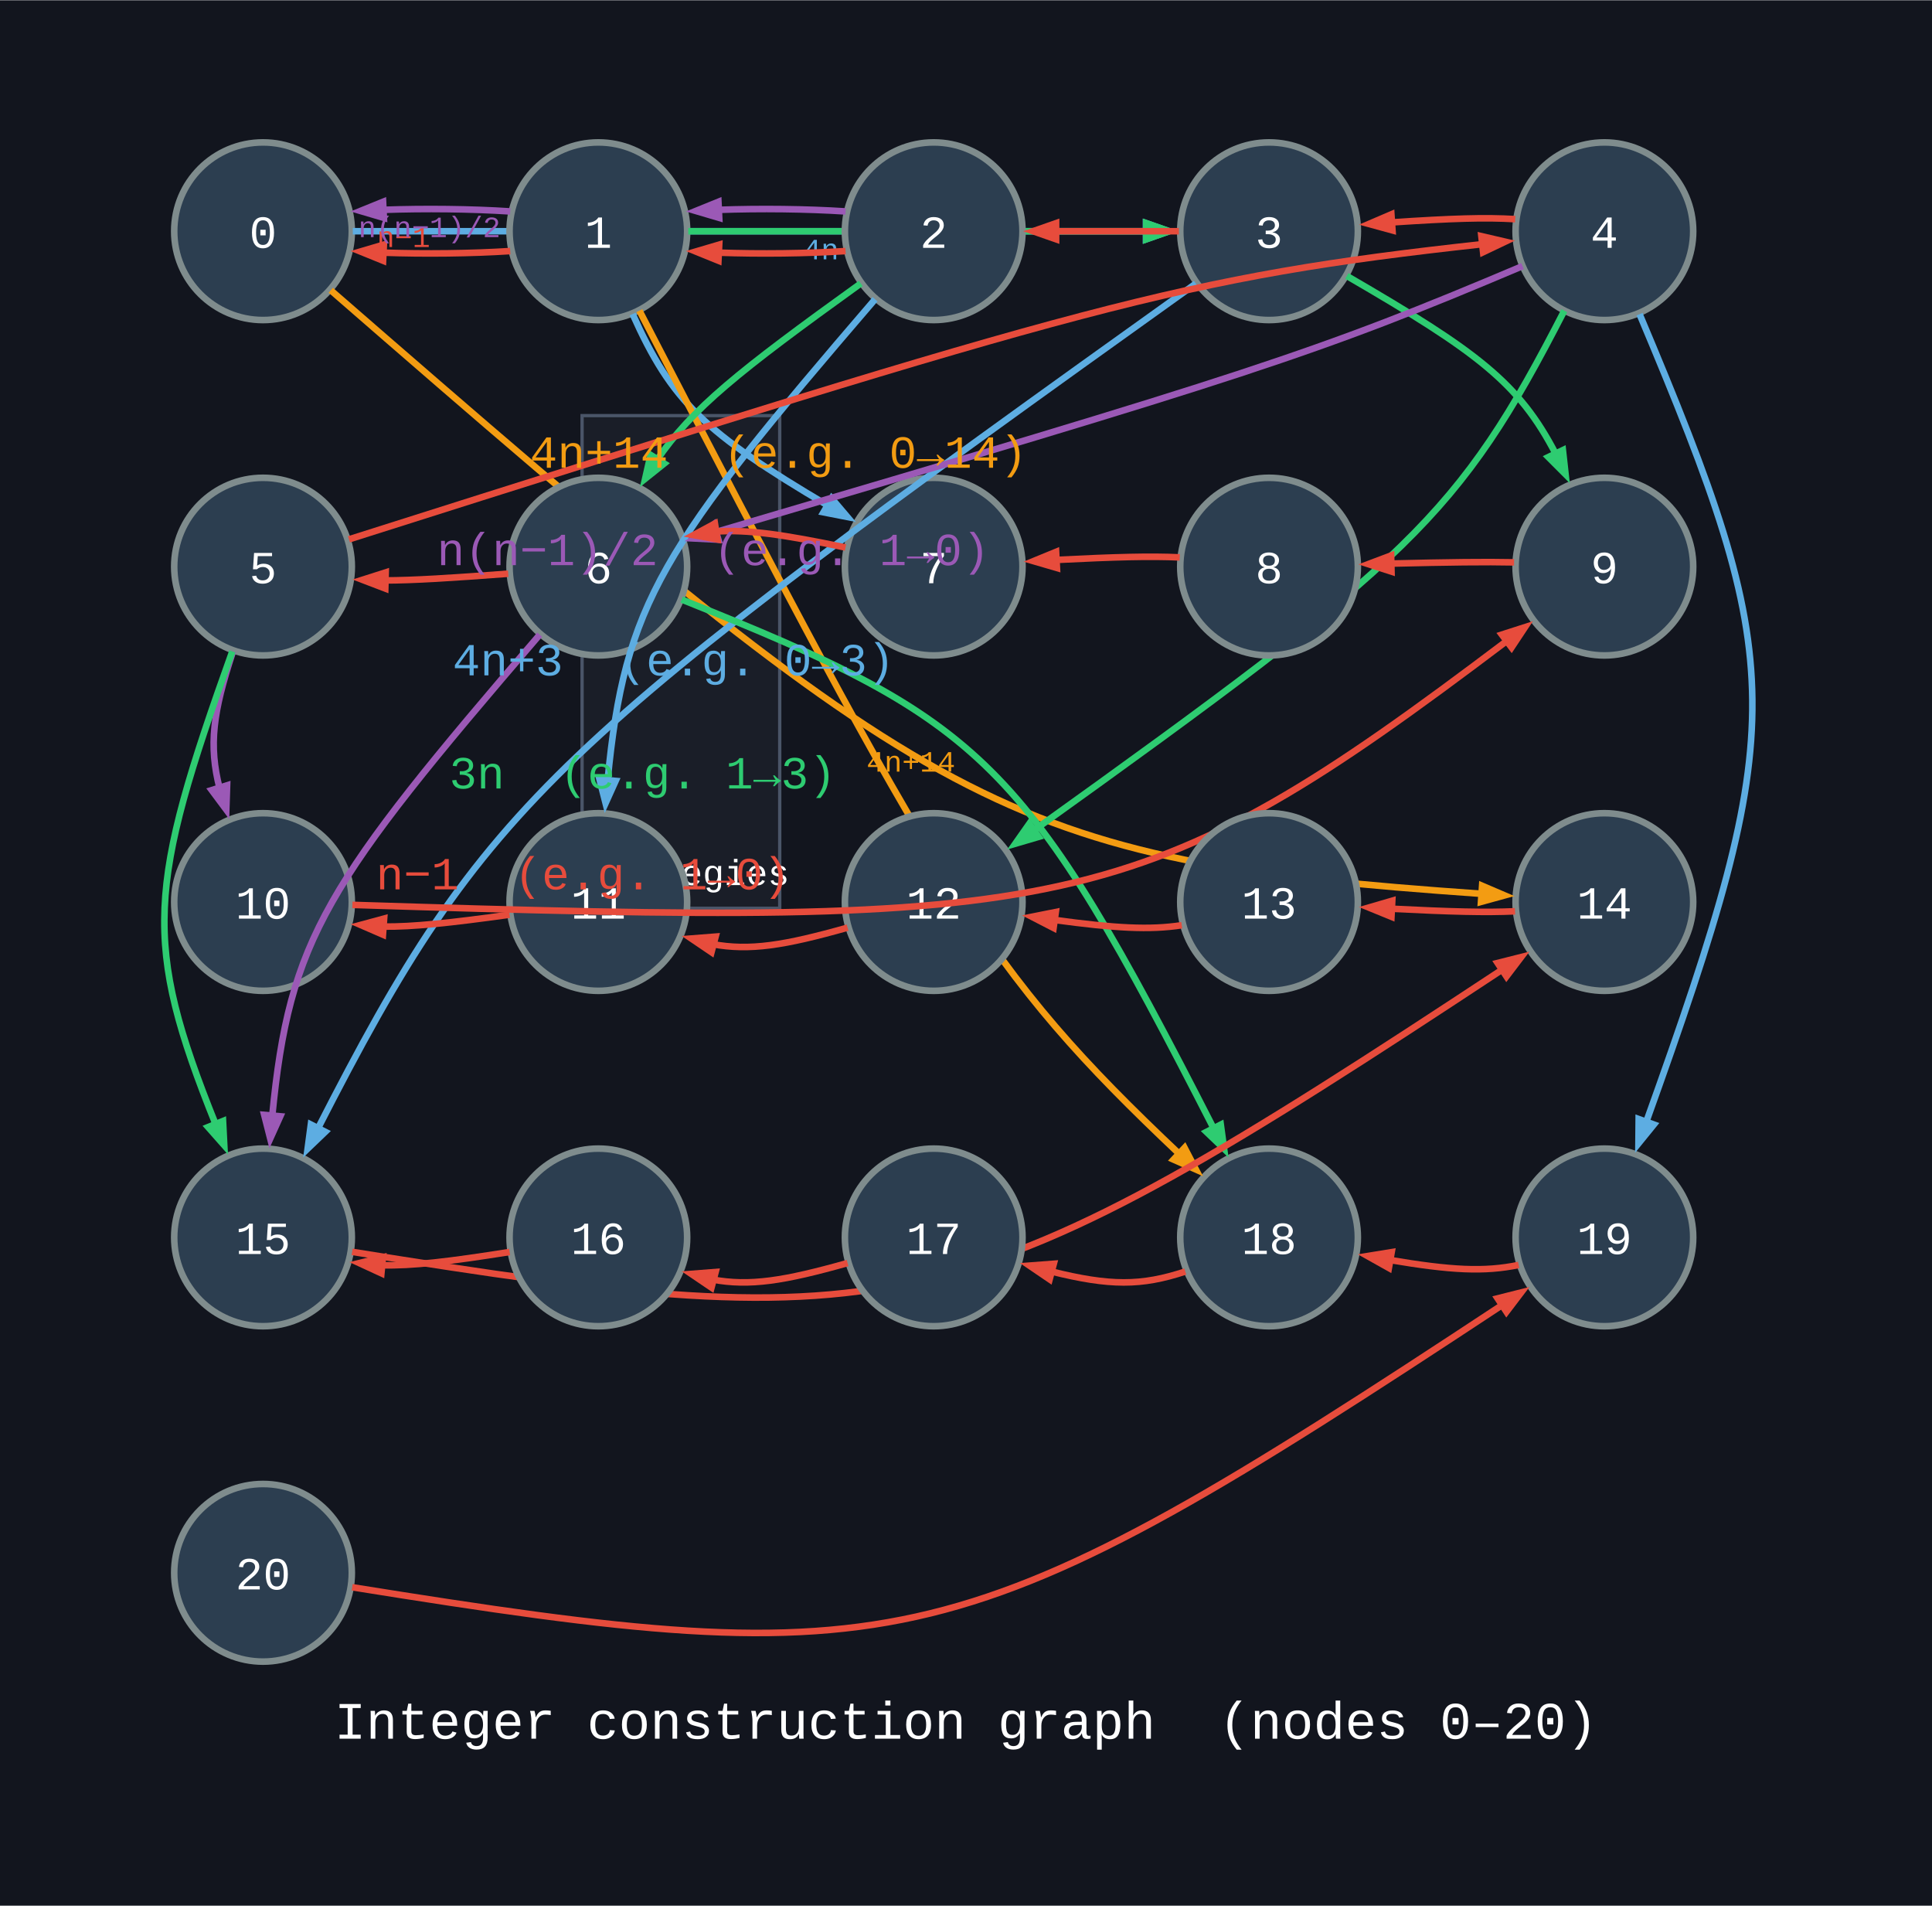
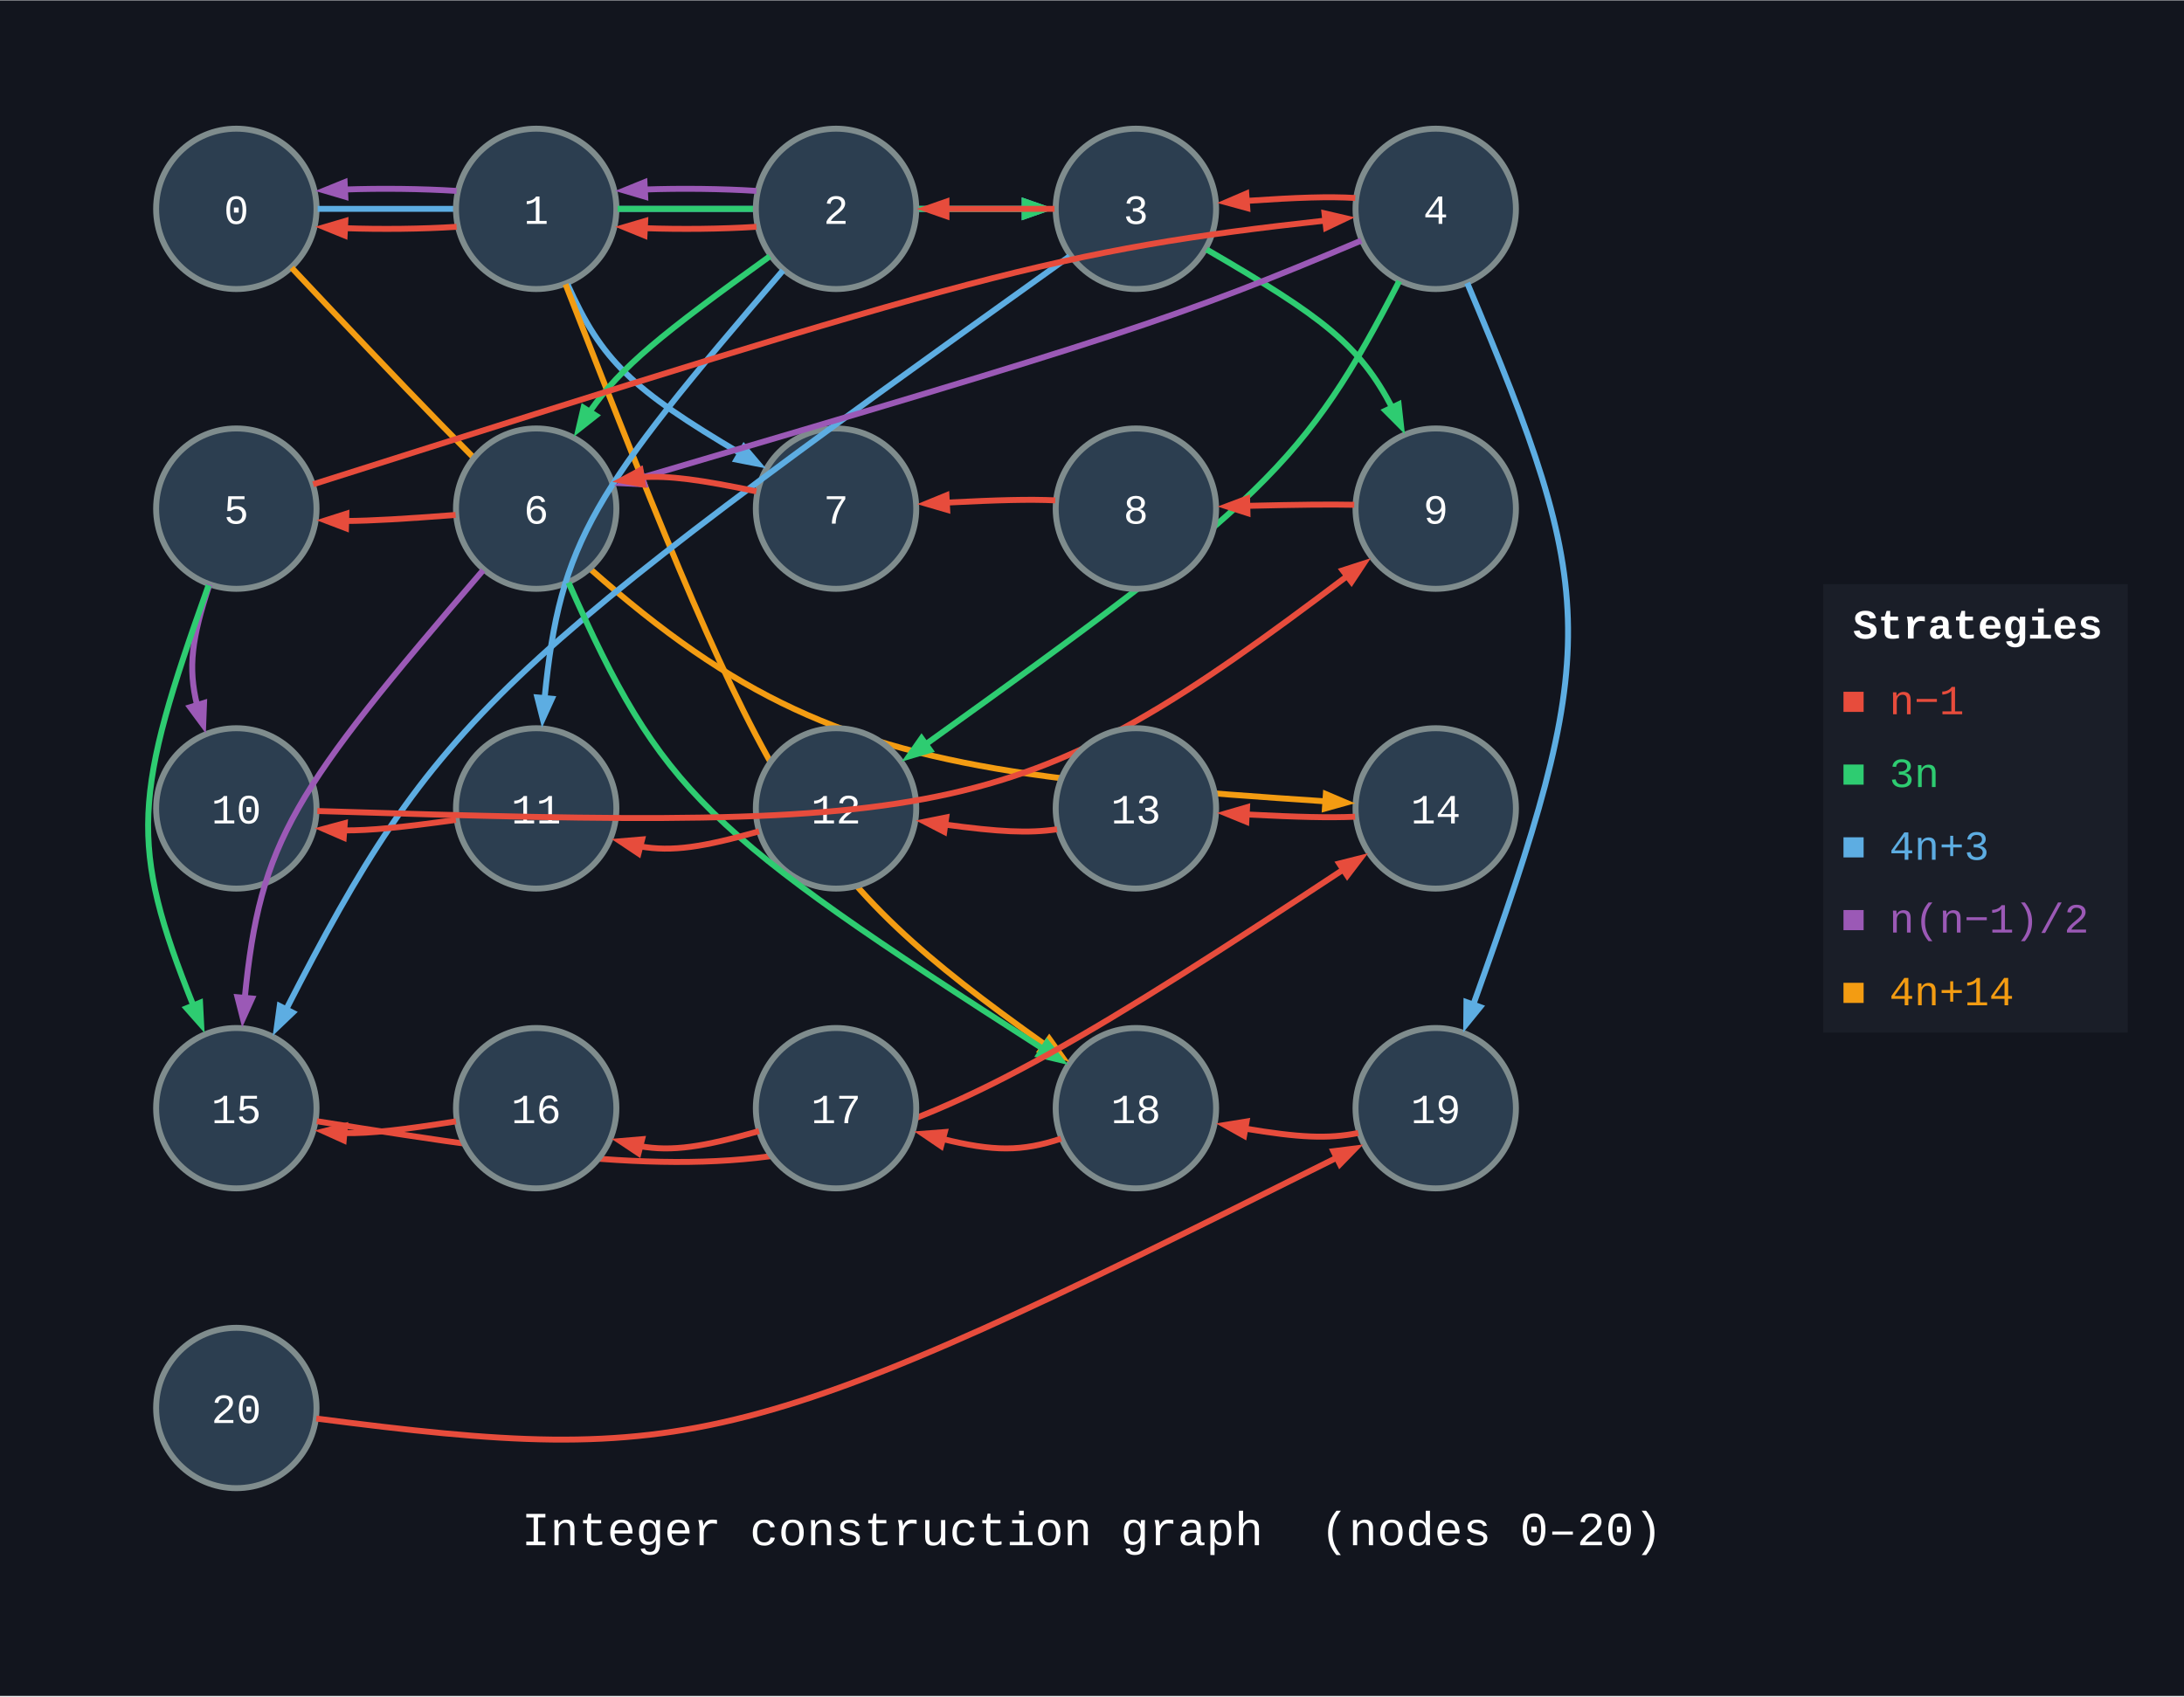
- <svg xmlns="http://www.w3.org/2000/svg" width="587pt" height="579pt" viewBox="0.00 0.00 587.36 579.18">
-   <g id="graph0" class="graph" transform="scale(1 1) rotate(0) translate(43.2 535.98)">
-     <polygon fill="#12151e" stroke="none" points="-43.2,43.2 -43.2,-535.98 544.16,-535.98 544.16,43.2 -43.2,43.2" />
-     <text text-anchor="middle" x="250.48" y="-7.55" font-family="Courier New" font-size="16.00" fill="white">Integer construction graph  (nodes 0–20)</text>
-     <g id="clust1" class="cluster">
-       <polygon fill="#1a1e28" stroke="#4a5568" points="133.76,-259.98 133.76,-409.73 193.85,-409.73 193.85,-259.98 133.76,-259.98" />
-       <text text-anchor="middle" x="163.8" y="-267.03" font-family="Courier New" font-size="11.00" fill="white">Strategies</text>
-     </g>
+ <svg xmlns="http://www.w3.org/2000/svg" width="735pt" height="571pt" viewBox="0.00 0.00 735.26 570.94">
+   <g id="graph0" class="graph" transform="scale(1 1) rotate(0) translate(43.2 527.74)">
+     <polygon fill="#12151e" stroke="none" points="-43.2,43.2 -43.2,-527.74 692.06,-527.74 692.06,43.2 -43.2,43.2" />
+     <text text-anchor="middle" x="324.43" y="-7.55" font-family="Courier New" font-size="16.00" fill="white">Integer construction graph  (nodes 0–20)</text>
    <g id="node1" class="node">
-       <ellipse fill="#2c3e50" stroke="#7f8c8d" stroke-width="2" cx="36.76" cy="-465.78" rx="27" ry="27" />
-       <text text-anchor="middle" x="36.76" y="-460.73" font-family="Courier New" font-size="14.00" fill="white">0</text>
+       <ellipse fill="#2c3e50" stroke="#7f8c8d" stroke-width="2" cx="36.36" cy="-457.54" rx="27" ry="27" />
+       <text text-anchor="middle" x="36.36" y="-452.49" font-family="Courier New" font-size="14.00" fill="white">0</text>
    </g>
    <g id="node4" class="node">
-       <ellipse fill="#2c3e50" stroke="#7f8c8d" stroke-width="2" cx="342.61" cy="-465.78" rx="27" ry="27" />
-       <text text-anchor="middle" x="342.61" y="-460.73" font-family="Courier New" font-size="14.00" fill="white">3</text>
+       <ellipse fill="#2c3e50" stroke="#7f8c8d" stroke-width="2" cx="339.21" cy="-457.54" rx="27" ry="27" />
+       <text text-anchor="middle" x="339.21" y="-452.49" font-family="Courier New" font-size="14.00" fill="white">3</text>
    </g>
    <g id="edge27" class="edge">
-       <path fill="none" stroke="#5dade2" stroke-width="2" d="M64.06,-465.78C220.76,-465.78 248.87,-465.78 305.48,-465.78" />
-       <polygon fill="#5dade2" stroke="#5dade2" stroke-width="2" points="305.2,-468.23 312.2,-465.78 305.2,-463.33 305.2,-468.23" />
-       <text text-anchor="middle" x="211.81" y="-457.23" font-family="Courier New" font-size="9.00" fill="#5dade2">4n+3</text>
+       <path fill="none" stroke="#5dade2" stroke-width="2" d="M63.75,-457.54C125.2,-457.54 147.65,-457.54 301.91,-457.54" />
+       <polygon fill="#5dade2" stroke="#5dade2" stroke-width="2" points="301.75,-459.99 308.75,-457.54 301.75,-455.09 301.75,-459.99" />
    </g>
    <g id="node15" class="node">
-       <ellipse fill="#2c3e50" stroke="#7f8c8d" stroke-width="2" cx="444.56" cy="-261.88" rx="27" ry="27" />
-       <text text-anchor="middle" x="444.56" y="-256.83" font-family="Courier New" font-size="14.00" fill="white">14</text>
+       <ellipse fill="#2c3e50" stroke="#7f8c8d" stroke-width="2" cx="440.15" cy="-255.65" rx="27" ry="27" />
+       <text text-anchor="middle" x="440.15" y="-250.6" font-family="Courier New" font-size="14.00" fill="white">14</text>
    </g>
    <g id="edge37" class="edge">
-       <path fill="none" stroke="#f39c12" stroke-width="2" d="M57.36,-447.83C242.42,-286.77 260.97,-274.67 407.39,-264.36" />
-       <polygon fill="#f39c12" stroke="#f39c12" stroke-width="2" points="407.39,-266.81 414.21,-263.89 407.05,-261.92 407.39,-266.81" />
-       <text text-anchor="middle" x="233.74" y="-301.51" font-family="Courier New" font-size="9.00" fill="#f39c12">4n+14</text>
+       <path fill="none" stroke="#f39c12" stroke-width="2" d="M55.01,-437.69C203.27,-280.03 219.18,-270.23 403.25,-258.02" />
+       <polygon fill="#f39c12" stroke="#f39c12" stroke-width="2" points="403.16,-260.48 409.98,-257.58 402.84,-255.59 403.16,-260.48" />
    </g>
    <g id="node2" class="node">
-       <ellipse fill="#2c3e50" stroke="#7f8c8d" stroke-width="2" cx="138.71" cy="-465.78" rx="27" ry="27" />
-       <text text-anchor="middle" x="138.71" y="-460.73" font-family="Courier New" font-size="14.00" fill="white">1</text>
+       <ellipse fill="#2c3e50" stroke="#7f8c8d" stroke-width="2" cx="137.31" cy="-457.54" rx="27" ry="27" />
+       <text text-anchor="middle" x="137.31" y="-452.49" font-family="Courier New" font-size="14.00" fill="white">1</text>
    </g>
    <g id="edge1" class="edge">
-       <path fill="none" stroke="#e74c3c" stroke-width="2" d="M111.92,-459.75C100.1,-458.99 86.01,-458.83 73.25,-459.27" />
-       <polygon fill="#e74c3c" stroke="#e74c3c" stroke-width="2" points="73.26,-456.82 66.39,-459.61 73.5,-461.71 73.26,-456.82" />
-       <text text-anchor="middle" x="79.48" y="-460.98" font-family="Courier New" font-size="9.00" fill="#e74c3c">n−1</text>
+       <path fill="none" stroke="#e74c3c" stroke-width="2" d="M110.52,-451.5C98.91,-450.75 85.13,-450.6 72.62,-451.04" />
+       <polygon fill="#e74c3c" stroke="#e74c3c" stroke-width="2" points="72.82,-448.57 65.95,-451.37 73.06,-453.47 72.82,-448.57" />
    </g>
    <g id="edge32" class="edge">
-       <path fill="none" stroke="#9b59b6" stroke-width="2" d="M111.92,-471.8C100.1,-472.57 86.01,-472.73 73.25,-472.28" />
-       <polygon fill="#9b59b6" stroke="#9b59b6" stroke-width="2" points="73.5,-469.84 66.39,-471.94 73.26,-474.73 73.5,-469.84" />
-       <text text-anchor="middle" x="87.36" y="-463.98" font-family="Courier New" font-size="9.00" fill="#9b59b6">n(n−1)/2</text>
+       <path fill="none" stroke="#9b59b6" stroke-width="2" d="M110.52,-463.58C98.91,-464.33 85.13,-464.49 72.62,-464.05" />
+       <polygon fill="#9b59b6" stroke="#9b59b6" stroke-width="2" points="73.06,-461.62 65.95,-463.72 72.82,-466.51 73.06,-461.62" />
    </g>
    <g id="edge21" class="edge">
-       <path fill="none" stroke="#2ecc71" stroke-width="2" d="M166.04,-465.78C251.06,-465.78 275.7,-465.78 305.41,-465.78" />
-       <polygon fill="#2ecc71" stroke="#2ecc71" stroke-width="2" points="305.29,-468.23 312.29,-465.78 305.29,-463.33 305.29,-468.23" />
-       <text text-anchor="middle" x="251.23" y="-457.23" font-family="Courier New" font-size="9.00" fill="#2ecc71">3n</text>
+       <path fill="none" stroke="#2ecc71" stroke-width="2" d="M164.73,-457.54C197.82,-457.54 217.65,-457.54 301.8,-457.54" />
+       <polygon fill="#2ecc71" stroke="#2ecc71" stroke-width="2" points="301.8,-459.99 308.8,-457.54 301.8,-455.09 301.8,-459.99" />
    </g>
    <g id="node8" class="node">
-       <ellipse fill="#2c3e50" stroke="#7f8c8d" stroke-width="2" cx="240.66" cy="-363.83" rx="27" ry="27" />
-       <text text-anchor="middle" x="240.66" y="-358.78" font-family="Courier New" font-size="14.00" fill="white">7</text>
+       <ellipse fill="#2c3e50" stroke="#7f8c8d" stroke-width="2" cx="238.26" cy="-356.59" rx="27" ry="27" />
+       <text text-anchor="middle" x="238.26" y="-351.54" font-family="Courier New" font-size="14.00" fill="white">7</text>
    </g>
    <g id="edge28" class="edge">
-       <path fill="none" stroke="#5dade2" stroke-width="2" d="M149.13,-440.61C161.03,-414.06 170.8,-404.68 208.55,-382.36" />
-       <polygon fill="#5dade2" stroke="#5dade2" stroke-width="2" points="209.63,-384.57 214.43,-378.92 207.15,-380.34 209.63,-384.57" />
+       <path fill="none" stroke="#5dade2" stroke-width="2" d="M147.84,-432.16C159.51,-406.26 169.29,-396.93 206.34,-375.02" />
+       <polygon fill="#5dade2" stroke="#5dade2" stroke-width="2" points="207.26,-377.32 212.06,-371.67 204.78,-373.09 207.26,-377.32" />
    </g>
    <g id="node19" class="node">
-       <ellipse fill="#2c3e50" stroke="#7f8c8d" stroke-width="2" cx="342.61" cy="-159.93" rx="27" ry="27" />
-       <text text-anchor="middle" x="342.61" y="-154.88" font-family="Courier New" font-size="14.00" fill="white">18</text>
+       <ellipse fill="#2c3e50" stroke="#7f8c8d" stroke-width="2" cx="339.21" cy="-154.7" rx="27" ry="27" />
+       <text text-anchor="middle" x="339.21" y="-149.65" font-family="Courier New" font-size="14.00" fill="white">18</text>
    </g>
    <g id="edge38" class="edge">
-       <path fill="none" stroke="#f39c12" stroke-width="2" d="M151.19,-441.64C242.73,-264.74 256.13,-241.3 315.49,-185.15" />
-       <polygon fill="#f39c12" stroke="#f39c12" stroke-width="2" points="316.93,-187.16 320.36,-180.58 313.58,-183.59 316.93,-187.16" />
+       <path fill="none" stroke="#f39c12" stroke-width="2" d="M147.2,-432.13C216.37,-254.61 226.91,-234.18 308.67,-176.06" />
+       <polygon fill="#f39c12" stroke="#f39c12" stroke-width="2" points="310.04,-178.09 314.34,-172.06 307.21,-174.09 310.04,-178.09" />
    </g>
    <g id="node3" class="node">
-       <ellipse fill="#2c3e50" stroke="#7f8c8d" stroke-width="2" cx="240.66" cy="-465.78" rx="27" ry="27" />
-       <text text-anchor="middle" x="240.66" y="-460.73" font-family="Courier New" font-size="14.00" fill="white">2</text>
+       <ellipse fill="#2c3e50" stroke="#7f8c8d" stroke-width="2" cx="238.26" cy="-457.54" rx="27" ry="27" />
+       <text text-anchor="middle" x="238.26" y="-452.49" font-family="Courier New" font-size="14.00" fill="white">2</text>
    </g>
    <g id="edge2" class="edge">
-       <path fill="none" stroke="#e74c3c" stroke-width="2" d="M213.87,-459.75C202.05,-458.99 187.96,-458.83 175.2,-459.27" />
-       <polygon fill="#e74c3c" stroke="#e74c3c" stroke-width="2" points="175.21,-456.82 168.34,-459.61 175.45,-461.71 175.21,-456.82" />
+       <path fill="none" stroke="#e74c3c" stroke-width="2" d="M211.47,-451.5C199.86,-450.75 186.08,-450.6 173.57,-451.04" />
+       <polygon fill="#e74c3c" stroke="#e74c3c" stroke-width="2" points="173.77,-448.57 166.9,-451.37 174.01,-453.47 173.77,-448.57" />
    </g>
    <g id="edge33" class="edge">
-       <path fill="none" stroke="#9b59b6" stroke-width="2" d="M213.87,-471.8C202.05,-472.57 187.96,-472.73 175.2,-472.28" />
-       <polygon fill="#9b59b6" stroke="#9b59b6" stroke-width="2" points="175.45,-469.84 168.34,-471.94 175.21,-474.73 175.45,-469.84" />
+       <path fill="none" stroke="#9b59b6" stroke-width="2" d="M211.47,-463.58C199.86,-464.33 186.08,-464.49 173.57,-464.05" />
+       <polygon fill="#9b59b6" stroke="#9b59b6" stroke-width="2" points="174.01,-461.62 166.9,-463.72 173.77,-466.51 174.01,-461.62" />
    </g>
    <g id="node7" class="node">
-       <ellipse fill="#2c3e50" stroke="#7f8c8d" stroke-width="2" cx="138.71" cy="-363.83" rx="27" ry="27" />
-       <text text-anchor="middle" x="138.71" y="-358.78" font-family="Courier New" font-size="14.00" fill="white">6</text>
+       <ellipse fill="#2c3e50" stroke="#7f8c8d" stroke-width="2" cx="137.31" cy="-356.59" rx="27" ry="27" />
+       <text text-anchor="middle" x="137.31" y="-351.54" font-family="Courier New" font-size="14.00" fill="white">6</text>
    </g>
    <g id="edge22" class="edge">
-       <path fill="none" stroke="#2ecc71" stroke-width="2" d="M218.48,-449.9C181.15,-423.04 167.24,-411.89 156.46,-396.16" />
-       <polygon fill="#2ecc71" stroke="#2ecc71" stroke-width="2" points="158.73,-395.17 152.94,-390.54 154.58,-397.78 158.73,-395.17" />
+       <path fill="none" stroke="#2ecc71" stroke-width="2" d="M215.93,-441.55C179.73,-415.5 165.89,-404.43 155.3,-389.21" />
+       <polygon fill="#2ecc71" stroke="#2ecc71" stroke-width="2" points="157.4,-387.94 151.58,-383.34 153.26,-390.56 157.4,-387.94" />
    </g>
    <g id="node12" class="node">
-       <ellipse fill="#2c3e50" stroke="#7f8c8d" stroke-width="2" cx="138.71" cy="-261.88" rx="27" ry="27" />
-       <text text-anchor="middle" x="138.71" y="-256.83" font-family="Courier New" font-size="14.00" fill="white">11</text>
+       <ellipse fill="#2c3e50" stroke="#7f8c8d" stroke-width="2" cx="137.31" cy="-255.65" rx="27" ry="27" />
+       <text text-anchor="middle" x="137.31" y="-250.6" font-family="Courier New" font-size="14.00" fill="white">11</text>
    </g>
    <g id="edge29" class="edge">
-       <path fill="none" stroke="#5dade2" stroke-width="2" d="M222.83,-445.09C157.69,-369.3 146.76,-352.87 141.51,-298.71" />
-       <polygon fill="#5dade2" stroke="#5dade2" stroke-width="2" points="143.96,-298.69 140.91,-291.93 139.08,-299.12 143.96,-298.69" />
+       <path fill="none" stroke="#5dade2" stroke-width="2" d="M220.37,-436.78C156.34,-362.28 145.37,-345.81 140.14,-292.77" />
+       <polygon fill="#5dade2" stroke="#5dade2" stroke-width="2" points="142.59,-292.57 139.52,-285.82 137.71,-293.01 142.59,-292.57" />
    </g>
    <g id="edge3" class="edge">
-       <path fill="none" stroke="#e74c3c" stroke-width="2" d="M315.21,-465.78C306.32,-465.78 296.06,-465.78 277.81,-465.78" />
-       <polygon fill="#e74c3c" stroke="#e74c3c" stroke-width="2" points="277.87,-463.33 270.87,-465.78 277.87,-468.23 277.87,-463.33" />
+       <path fill="none" stroke="#e74c3c" stroke-width="2" d="M311.82,-457.54C303.13,-457.54 293.07,-457.54 275.38,-457.54" />
+       <polygon fill="#e74c3c" stroke="#e74c3c" stroke-width="2" points="275.43,-455.09 268.43,-457.54 275.43,-459.99 275.43,-455.09" />
    </g>
    <g id="node10" class="node">
-       <ellipse fill="#2c3e50" stroke="#7f8c8d" stroke-width="2" cx="444.56" cy="-363.83" rx="27" ry="27" />
-       <text text-anchor="middle" x="444.56" y="-358.78" font-family="Courier New" font-size="14.00" fill="white">9</text>
+       <ellipse fill="#2c3e50" stroke="#7f8c8d" stroke-width="2" cx="440.15" cy="-356.59" rx="27" ry="27" />
+       <text text-anchor="middle" x="440.15" y="-351.54" font-family="Courier New" font-size="14.00" fill="white">9</text>
    </g>
    <g id="edge23" class="edge">
-       <path fill="none" stroke="#2ecc71" stroke-width="2" d="M366.27,-452.18C405.94,-429.16 418.58,-419.66 429.79,-398.06" />
-       <polygon fill="#2ecc71" stroke="#2ecc71" stroke-width="2" points="431.94,-399.24 432.76,-391.87 427.52,-397.12 431.94,-399.24" />
+       <path fill="none" stroke="#2ecc71" stroke-width="2" d="M363,-443.87C402.03,-421.2 414.48,-411.79 425.56,-390.44" />
+       <polygon fill="#2ecc71" stroke="#2ecc71" stroke-width="2" points="427.66,-391.72 428.48,-384.35 423.25,-389.6 427.66,-391.72" />
    </g>
    <g id="node16" class="node">
-       <ellipse fill="#2c3e50" stroke="#7f8c8d" stroke-width="2" cx="36.76" cy="-159.93" rx="27" ry="27" />
-       <text text-anchor="middle" x="36.76" y="-154.88" font-family="Courier New" font-size="14.00" fill="white">15</text>
+       <ellipse fill="#2c3e50" stroke="#7f8c8d" stroke-width="2" cx="36.36" cy="-154.7" rx="27" ry="27" />
+       <text text-anchor="middle" x="36.36" y="-149.65" font-family="Courier New" font-size="14.00" fill="white">15</text>
    </g>
    <g id="edge30" class="edge">
-       <path fill="none" stroke="#5dade2" stroke-width="2" d="M320.35,-449.87C124.4,-309.77 104.82,-293.52 53.37,-192.89" />
-       <polygon fill="#5dade2" stroke="#5dade2" stroke-width="2" points="55.68,-192.02 50.33,-186.89 51.31,-194.24 55.68,-192.02" />
+       <path fill="none" stroke="#5dade2" stroke-width="2" d="M316.85,-441.56C123.51,-303.32 103.8,-286.98 53.12,-187.93" />
+       <polygon fill="#5dade2" stroke="#5dade2" stroke-width="2" points="55.33,-186.88 49.97,-181.75 50.97,-189.1 55.33,-186.88" />
    </g>
    <g id="node5" class="node">
-       <ellipse fill="#2c3e50" stroke="#7f8c8d" stroke-width="2" cx="444.56" cy="-465.78" rx="27" ry="27" />
-       <text text-anchor="middle" x="444.56" y="-460.73" font-family="Courier New" font-size="14.00" fill="white">4</text>
+       <ellipse fill="#2c3e50" stroke="#7f8c8d" stroke-width="2" cx="440.15" cy="-457.54" rx="27" ry="27" />
+       <text text-anchor="middle" x="440.15" y="-452.49" font-family="Courier New" font-size="14.00" fill="white">4</text>
    </g>
    <g id="edge4" class="edge">
-       <path fill="none" stroke="#e74c3c" stroke-width="2" d="M417.45,-469.45C408.39,-470.01 398.24,-469.68 379.96,-468.47" />
-       <polygon fill="#e74c3c" stroke="#e74c3c" stroke-width="2" points="380.14,-466.03 372.98,-467.99 379.8,-470.92 380.14,-466.03" />
+       <path fill="none" stroke="#e74c3c" stroke-width="2" d="M413.06,-461.2C404.13,-461.73 394.06,-461.4 376.04,-460.2" />
+       <polygon fill="#e74c3c" stroke="#e74c3c" stroke-width="2" points="376.7,-457.79 369.55,-459.75 376.36,-462.68 376.7,-457.79" />
    </g>
    <g id="edge34" class="edge">
-       <path fill="none" stroke="#9b59b6" stroke-width="2" d="M419.68,-455.18C356.96,-428.62 335.65,-421.83 174.2,-374.27" />
-       <polygon fill="#9b59b6" stroke="#9b59b6" stroke-width="2" points="175.2,-372.02 167.79,-372.39 173.82,-376.72 175.2,-372.02" />
+       <path fill="none" stroke="#9b59b6" stroke-width="2" d="M415.09,-446.86C353.34,-420.73 331.96,-413.92 172.63,-366.99" />
+       <polygon fill="#9b59b6" stroke="#9b59b6" stroke-width="2" points="173.75,-364.77 166.34,-365.14 172.37,-369.47 173.75,-364.77" />
    </g>
    <g id="node13" class="node">
-       <ellipse fill="#2c3e50" stroke="#7f8c8d" stroke-width="2" cx="240.66" cy="-261.88" rx="27" ry="27" />
-       <text text-anchor="middle" x="240.66" y="-256.83" font-family="Courier New" font-size="14.00" fill="white">12</text>
+       <ellipse fill="#2c3e50" stroke="#7f8c8d" stroke-width="2" cx="238.26" cy="-255.65" rx="27" ry="27" />
+       <text text-anchor="middle" x="238.26" y="-250.6" font-family="Courier New" font-size="14.00" fill="white">12</text>
    </g>
    <g id="edge24" class="edge">
-       <path fill="none" stroke="#2ecc71" stroke-width="2" d="M432.37,-441.62C400.28,-379.19 385.92,-365.92 271.07,-283.62" />
-       <polygon fill="#2ecc71" stroke="#2ecc71" stroke-width="2" points="272.57,-281.69 265.45,-279.6 269.72,-285.67 272.57,-281.69" />
+       <path fill="none" stroke="#2ecc71" stroke-width="2" d="M427.86,-433.19C396.24,-371.73 381.82,-358.47 268.31,-277.14" />
+       <polygon fill="#2ecc71" stroke="#2ecc71" stroke-width="2" points="269.9,-275.27 262.79,-273.18 267.05,-279.25 269.9,-275.27" />
    </g>
    <g id="node20" class="node">
-       <ellipse fill="#2c3e50" stroke="#7f8c8d" stroke-width="2" cx="444.56" cy="-159.93" rx="27" ry="27" />
-       <text text-anchor="middle" x="444.56" y="-154.88" font-family="Courier New" font-size="14.00" fill="white">19</text>
+       <ellipse fill="#2c3e50" stroke="#7f8c8d" stroke-width="2" cx="440.15" cy="-154.7" rx="27" ry="27" />
+       <text text-anchor="middle" x="440.15" y="-149.65" font-family="Courier New" font-size="14.00" fill="white">19</text>
    </g>
    <g id="edge31" class="edge">
-       <path fill="none" stroke="#5dade2" stroke-width="2" d="M455.26,-440.56C500.3,-333.68 500.96,-316.69 457.26,-194.97" />
-       <polygon fill="#5dade2" stroke="#5dade2" stroke-width="2" points="459.6,-194.24 454.92,-188.48 454.99,-195.9 459.6,-194.24" />
+       <path fill="none" stroke="#5dade2" stroke-width="2" d="M450.75,-432.58C495.35,-326.74 496.01,-309.92 452.73,-189.4" />
+       <polygon fill="#5dade2" stroke="#5dade2" stroke-width="2" points="455.1,-188.76 450.42,-183 450.49,-190.42 455.1,-188.76" />
    </g>
    <g id="node6" class="node">
-       <ellipse fill="#2c3e50" stroke="#7f8c8d" stroke-width="2" cx="36.76" cy="-363.83" rx="27" ry="27" />
-       <text text-anchor="middle" x="36.76" y="-358.78" font-family="Courier New" font-size="14.00" fill="white">5</text>
+       <ellipse fill="#2c3e50" stroke="#7f8c8d" stroke-width="2" cx="36.36" cy="-356.59" rx="27" ry="27" />
+       <text text-anchor="middle" x="36.36" y="-351.54" font-family="Courier New" font-size="14.00" fill="white">5</text>
    </g>
    <g id="edge5" class="edge">
-       <path fill="none" stroke="#e74c3c" stroke-width="2" d="M62.89,-372.12C288.24,-443.61 316.13,-451.78 407.45,-461.85" />
-       <polygon fill="#e74c3c" stroke="#e74c3c" stroke-width="2" points="407.16,-464.28 414.39,-462.6 407.69,-459.41 407.16,-464.28" />
+       <path fill="none" stroke="#e74c3c" stroke-width="2" d="M62.23,-364.8C285.13,-435.52 312.93,-443.66 403.12,-453.62" />
+       <polygon fill="#e74c3c" stroke="#e74c3c" stroke-width="2" points="402.71,-456.04 409.94,-454.36 403.24,-451.17 402.71,-456.04" />
    </g>
    <g id="node11" class="node">
-       <ellipse fill="#2c3e50" stroke="#7f8c8d" stroke-width="2" cx="36.76" cy="-261.88" rx="27" ry="27" />
-       <text text-anchor="middle" x="36.76" y="-256.83" font-family="Courier New" font-size="14.00" fill="white">10</text>
+       <ellipse fill="#2c3e50" stroke="#7f8c8d" stroke-width="2" cx="36.36" cy="-255.65" rx="27" ry="27" />
+       <text text-anchor="middle" x="36.36" y="-250.6" font-family="Courier New" font-size="14.00" fill="white">10</text>
    </g>
    <g id="edge35" class="edge">
-       <path fill="none" stroke="#9b59b6" stroke-width="2" d="M27.62,-338.03C21.54,-319.56 20.19,-309.58 23.59,-296.34" />
-       <polygon fill="#9b59b6" stroke="#9b59b6" stroke-width="2" points="25.84,-297.35 25.59,-289.94 21.16,-295.89 25.84,-297.35" />
+       <path fill="none" stroke="#9b59b6" stroke-width="2" d="M27.32,-331.05C21.38,-313.03 20,-303.18 23.17,-290.36" />
+       <polygon fill="#9b59b6" stroke="#9b59b6" stroke-width="2" points="25.49,-291.17 25.21,-283.76 20.8,-289.73 25.49,-291.17" />
    </g>
    <g id="edge25" class="edge">
-       <path fill="none" stroke="#2ecc71" stroke-width="2" d="M27.43,-338.06C1.7,-266.16 0,-249.94 22.34,-194.37" />
-       <polygon fill="#2ecc71" stroke="#2ecc71" stroke-width="2" points="24.6,-195.31 24.98,-187.9 20.06,-193.46 24.6,-195.31" />
+       <path fill="none" stroke="#2ecc71" stroke-width="2" d="M27.03,-330.81C1.69,-259.99 0,-243.82 21.95,-189.13" />
+       <polygon fill="#2ecc71" stroke="#2ecc71" stroke-width="2" points="24.15,-190.22 24.53,-182.81 19.62,-188.37 24.15,-190.22" />
    </g>
    <g id="edge6" class="edge">
-       <path fill="none" stroke="#e74c3c" stroke-width="2" d="M111.31,-361.68C93.76,-360.35 82.58,-359.66 73.79,-359.63" />
-       <polygon fill="#e74c3c" stroke="#e74c3c" stroke-width="2" points="73.93,-357.17 67,-359.82 74.06,-362.07 73.93,-357.17" />
+       <path fill="none" stroke="#e74c3c" stroke-width="2" d="M110.18,-354.47C92.99,-353.16 81.98,-352.49 73.32,-352.44" />
+       <polygon fill="#e74c3c" stroke="#e74c3c" stroke-width="2" points="73.27,-349.99 66.34,-352.63 73.4,-354.89 73.27,-349.99" />
    </g>
    <g id="edge36" class="edge">
-       <path fill="none" stroke="#9b59b6" stroke-width="2" d="M120.88,-343.14C55.74,-267.35 44.81,-250.92 39.56,-196.76" />
-       <polygon fill="#9b59b6" stroke="#9b59b6" stroke-width="2" points="42.01,-196.74 38.96,-189.98 37.13,-197.17 42.01,-196.74" />
+       <path fill="none" stroke="#9b59b6" stroke-width="2" d="M119.42,-335.83C55.39,-261.33 44.42,-244.86 39.2,-191.83" />
+       <polygon fill="#9b59b6" stroke="#9b59b6" stroke-width="2" points="41.64,-191.63 38.58,-184.87 36.76,-192.06 41.64,-191.63" />
    </g>
    <g id="edge26" class="edge">
-       <path fill="none" stroke="#2ecc71" stroke-width="2" d="M164.05,-353.82C256.42,-316.98 268.47,-305.21 325.91,-192.8" />
-       <polygon fill="#2ecc71" stroke="#2ecc71" stroke-width="2" points="327.94,-194.21 328.94,-186.86 323.58,-191.99 327.94,-194.21" />
+       <path fill="none" stroke="#2ecc71" stroke-width="2" d="M148.21,-331.68C179.77,-260.81 193.21,-248.28 307.94,-174.69" />
+       <polygon fill="#2ecc71" stroke="#2ecc71" stroke-width="2" points="309.25,-176.76 313.83,-170.92 306.61,-172.64 309.25,-176.76" />
    </g>
    <g id="edge7" class="edge">
-       <path fill="none" stroke="#e74c3c" stroke-width="2" d="M213.85,-369.64C195.06,-373.56 184.09,-375.17 174.45,-374.49" />
-       <polygon fill="#e74c3c" stroke="#e74c3c" stroke-width="2" points="174.91,-372.08 167.61,-373.41 174.15,-376.92 174.91,-372.08" />
+       <path fill="none" stroke="#e74c3c" stroke-width="2" d="M211.44,-362.41C192.95,-366.25 182.15,-367.83 172.63,-367.14" />
+       <polygon fill="#e74c3c" stroke="#e74c3c" stroke-width="2" points="173.21,-364.75 165.91,-366.08 172.44,-369.59 173.21,-364.75" />
    </g>
    <g id="node9" class="node">
-       <ellipse fill="#2c3e50" stroke="#7f8c8d" stroke-width="2" cx="342.61" cy="-363.83" rx="27" ry="27" />
-       <text text-anchor="middle" x="342.61" y="-358.78" font-family="Courier New" font-size="14.00" fill="white">8</text>
+       <ellipse fill="#2c3e50" stroke="#7f8c8d" stroke-width="2" cx="339.21" cy="-356.59" rx="27" ry="27" />
+       <text text-anchor="middle" x="339.21" y="-351.54" font-family="Courier New" font-size="14.00" fill="white">8</text>
    </g>
    <g id="edge8" class="edge">
-       <path fill="none" stroke="#e74c3c" stroke-width="2" d="M315.45,-366.64C306.46,-367.04 296.26,-366.79 277.97,-365.87" />
-       <polygon fill="#e74c3c" stroke="#e74c3c" stroke-width="2" points="278.12,-363.42 271,-365.5 277.87,-368.32 278.12,-363.42" />
+       <path fill="none" stroke="#e74c3c" stroke-width="2" d="M312.06,-359.39C303.27,-359.77 293.27,-359.52 275.55,-358.63" />
+       <polygon fill="#e74c3c" stroke="#e74c3c" stroke-width="2" points="275.68,-356.19 268.57,-358.27 275.43,-361.08 275.68,-356.19" />
    </g>
    <g id="edge9" class="edge">
-       <path fill="none" stroke="#e74c3c" stroke-width="2" d="M417.1,-365.13C408.16,-365.31 397.86,-365.18 379.46,-364.75" />
-       <polygon fill="#e74c3c" stroke="#e74c3c" stroke-width="2" points="379.84,-362.31 372.78,-364.59 379.72,-367.21 379.84,-362.31" />
+       <path fill="none" stroke="#e74c3c" stroke-width="2" d="M412.71,-357.89C404.06,-358.06 394.06,-357.94 376.56,-357.53" />
+       <polygon fill="#e74c3c" stroke="#e74c3c" stroke-width="2" points="376.77,-355.09 369.71,-357.37 376.65,-359.99 376.77,-355.09" />
    </g>
    <g id="edge10" class="edge">
-       <path fill="none" stroke="#e74c3c" stroke-width="2" d="M63.93,-261.01C282.34,-254.11 303.17,-256.83 414.99,-341.31" />
-       <polygon fill="#e74c3c" stroke="#e74c3c" stroke-width="2" points="413.38,-343.16 420.44,-345.43 416.34,-339.25 413.38,-343.16" />
+       <path fill="none" stroke="#e74c3c" stroke-width="2" d="M63.63,-254.77C279.34,-247.97 300.17,-250.69 410.55,-334.05" />
+       <polygon fill="#e74c3c" stroke="#e74c3c" stroke-width="2" points="408.83,-335.82 415.89,-338.1 411.79,-331.92 408.83,-335.82" />
    </g>
    <g id="edge11" class="edge">
-       <path fill="none" stroke="#e74c3c" stroke-width="2" d="M111.71,-258.02C93.56,-255.51 82.37,-254.31 73.32,-254.41" />
-       <polygon fill="#e74c3c" stroke="#e74c3c" stroke-width="2" points="73.22,-251.96 66.42,-254.91 73.58,-256.85 73.22,-251.96" />
+       <path fill="none" stroke="#e74c3c" stroke-width="2" d="M110.29,-251.78C92.43,-249.32 81.41,-248.15 72.49,-248.25" />
+       <polygon fill="#e74c3c" stroke="#e74c3c" stroke-width="2" points="72.51,-245.8 65.71,-248.75 72.87,-250.68 72.51,-245.8" />
    </g>
    <g id="edge12" class="edge">
-       <path fill="none" stroke="#e74c3c" stroke-width="2" d="M214.48,-254.09C195.19,-248.65 184.7,-246.98 173.42,-249.07" />
-       <polygon fill="#e74c3c" stroke="#e74c3c" stroke-width="2" points="173.1,-246.62 166.96,-250.78 174.36,-251.36 173.1,-246.62" />
+       <path fill="none" stroke="#e74c3c" stroke-width="2" d="M212.34,-247.93C193.54,-242.63 183.17,-240.95 172.2,-242.87" />
+       <polygon fill="#e74c3c" stroke="#e74c3c" stroke-width="2" points="171.75,-240.46 165.58,-244.58 172.97,-245.2 171.75,-240.46" />
    </g>
    <g id="node14" class="node">
-       <ellipse fill="#2c3e50" stroke="#7f8c8d" stroke-width="2" cx="342.61" cy="-261.88" rx="27" ry="27" />
-       <text text-anchor="middle" x="342.61" y="-256.83" font-family="Courier New" font-size="14.00" fill="white">13</text>
+       <ellipse fill="#2c3e50" stroke="#7f8c8d" stroke-width="2" cx="339.21" cy="-255.65" rx="27" ry="27" />
+       <text text-anchor="middle" x="339.21" y="-250.6" font-family="Courier New" font-size="14.00" fill="white">13</text>
    </g>
    <g id="edge13" class="edge">
-       <path fill="none" stroke="#e74c3c" stroke-width="2" d="M316.07,-254.82C306.2,-253.34 296.11,-253.89 277.19,-256.45" />
-       <polygon fill="#e74c3c" stroke="#e74c3c" stroke-width="2" points="277.1,-253.99 270.51,-257.39 277.78,-258.84 277.1,-253.99" />
+       <path fill="none" stroke="#e74c3c" stroke-width="2" d="M312.66,-248.62C303.04,-247.21 293.13,-247.75 274.8,-250.22" />
+       <polygon fill="#e74c3c" stroke="#e74c3c" stroke-width="2" points="274.68,-247.76 268.09,-251.17 275.36,-252.62 274.68,-247.76" />
    </g>
    <g id="edge14" class="edge">
-       <path fill="none" stroke="#e74c3c" stroke-width="2" d="M417.4,-259.06C408.41,-258.66 398.21,-258.91 379.92,-259.83" />
-       <polygon fill="#e74c3c" stroke="#e74c3c" stroke-width="2" points="379.82,-257.39 372.95,-260.2 380.07,-262.28 379.82,-257.39" />
+       <path fill="none" stroke="#e74c3c" stroke-width="2" d="M413.01,-252.85C404.22,-252.47 394.22,-252.72 376.5,-253.61" />
+       <polygon fill="#e74c3c" stroke="#e74c3c" stroke-width="2" points="376.38,-251.16 369.51,-253.97 376.63,-256.05 376.38,-251.16" />
    </g>
    <g id="edge15" class="edge">
-       <path fill="none" stroke="#e74c3c" stroke-width="2" d="M63.86,-155.54C231.26,-128.7 248.6,-132.54 413.83,-241.55" />
-       <polygon fill="#e74c3c" stroke="#e74c3c" stroke-width="2" points="412.09,-243.34 419.28,-245.15 414.79,-239.25 412.09,-243.34" />
+       <path fill="none" stroke="#e74c3c" stroke-width="2" d="M63.47,-150.32C228.89,-123.8 246.19,-127.63 409.49,-235.36" />
+       <polygon fill="#e74c3c" stroke="#e74c3c" stroke-width="2" points="407.66,-237.09 414.85,-238.9 410.36,-233 407.66,-237.09" />
    </g>
    <g id="node17" class="node">
-       <ellipse fill="#2c3e50" stroke="#7f8c8d" stroke-width="2" cx="138.71" cy="-159.93" rx="27" ry="27" />
-       <text text-anchor="middle" x="138.71" y="-154.88" font-family="Courier New" font-size="14.00" fill="white">16</text>
+       <ellipse fill="#2c3e50" stroke="#7f8c8d" stroke-width="2" cx="137.31" cy="-154.7" rx="27" ry="27" />
+       <text text-anchor="middle" x="137.31" y="-149.65" font-family="Courier New" font-size="14.00" fill="white">16</text>
    </g>
    <g id="edge16" class="edge">
-       <path fill="none" stroke="#e74c3c" stroke-width="2" d="M111.74,-155.5C93.24,-152.57 82.06,-151.23 72.85,-151.47" />
-       <polygon fill="#e74c3c" stroke="#e74c3c" stroke-width="2" points="72.75,-149.02 66.02,-152.13 73.22,-153.9 72.75,-149.02" />
+       <path fill="none" stroke="#e74c3c" stroke-width="2" d="M110.32,-150.27C92.55,-147.46 81.63,-146.14 72.66,-146.31" />
+       <polygon fill="#e74c3c" stroke="#e74c3c" stroke-width="2" points="72.51,-143.87 65.76,-146.93 72.95,-148.75 72.51,-143.87" />
    </g>
    <g id="node18" class="node">
-       <ellipse fill="#2c3e50" stroke="#7f8c8d" stroke-width="2" cx="240.66" cy="-159.93" rx="27" ry="27" />
-       <text text-anchor="middle" x="240.66" y="-154.88" font-family="Courier New" font-size="14.00" fill="white">17</text>
+       <ellipse fill="#2c3e50" stroke="#7f8c8d" stroke-width="2" cx="238.26" cy="-154.7" rx="27" ry="27" />
+       <text text-anchor="middle" x="238.26" y="-149.65" font-family="Courier New" font-size="14.00" fill="white">17</text>
    </g>
    <g id="edge17" class="edge">
-       <path fill="none" stroke="#e74c3c" stroke-width="2" d="M214.48,-152.14C195.19,-146.7 184.7,-145.03 173.42,-147.12" />
-       <polygon fill="#e74c3c" stroke="#e74c3c" stroke-width="2" points="173.1,-144.67 166.96,-148.83 174.36,-149.41 173.1,-144.67" />
+       <path fill="none" stroke="#e74c3c" stroke-width="2" d="M212.34,-146.99C193.54,-141.69 183.17,-140 172.2,-141.92" />
+       <polygon fill="#e74c3c" stroke="#e74c3c" stroke-width="2" points="171.75,-139.51 165.58,-143.63 172.97,-144.26 171.75,-139.51" />
    </g>
    <g id="edge18" class="edge">
-       <path fill="none" stroke="#e74c3c" stroke-width="2" d="M317.15,-149.56C303.74,-145.13 294.23,-145.14 276.35,-149.59" />
-       <polygon fill="#e74c3c" stroke="#e74c3c" stroke-width="2" points="275.9,-147.18 269.77,-151.35 277.17,-151.91 275.9,-147.18" />
+       <path fill="none" stroke="#e74c3c" stroke-width="2" d="M314,-144.44C300.79,-140.07 291.39,-140.06 273.87,-144.4" />
+       <polygon fill="#e74c3c" stroke="#e74c3c" stroke-width="2" points="273.61,-141.93 267.48,-146.1 274.88,-146.67 273.61,-141.93" />
    </g>
    <g id="edge19" class="edge">
-       <path fill="none" stroke="#e74c3c" stroke-width="2" d="M418.49,-151.55C407.99,-149.4 398.09,-149.9 379.25,-153.08" />
-       <polygon fill="#e74c3c" stroke="#e74c3c" stroke-width="2" points="379.04,-150.63 372.57,-154.26 379.89,-155.45 379.04,-150.63" />
+       <path fill="none" stroke="#e74c3c" stroke-width="2" d="M414.08,-146.35C403.84,-144.29 394.11,-144.8 375.86,-147.85" />
+       <polygon fill="#e74c3c" stroke="#e74c3c" stroke-width="2" points="375.62,-145.41 369.15,-149.04 376.47,-150.23 375.62,-145.41" />
    </g>
    <g id="node21" class="node">
-       <ellipse fill="#2c3e50" stroke="#7f8c8d" stroke-width="2" cx="36.76" cy="-57.98" rx="27" ry="27" />
-       <text text-anchor="middle" x="36.76" y="-52.93" font-family="Courier New" font-size="14.00" fill="white">20</text>
+       <ellipse fill="#2c3e50" stroke="#7f8c8d" stroke-width="2" cx="36.36" cy="-53.75" rx="27" ry="27" />
+       <text text-anchor="middle" x="36.36" y="-48.7" font-family="Courier New" font-size="14.00" fill="white">20</text>
    </g>
    <g id="edge20" class="edge">
-       <path fill="none" stroke="#e74c3c" stroke-width="2" d="M63.86,-53.59C231.26,-26.75 248.6,-30.59 413.83,-139.6" />
-       <polygon fill="#e74c3c" stroke="#e74c3c" stroke-width="2" points="412.09,-141.39 419.28,-143.2 414.79,-137.3 412.09,-141.39" />
+       <path fill="none" stroke="#e74c3c" stroke-width="2" d="M63.27,-50.2C190.05,-33.84 208.81,-39.17 406.83,-138.03" />
+       <polygon fill="#e74c3c" stroke="#e74c3c" stroke-width="2" points="405.71,-140.22 413.07,-141.15 407.9,-135.83 405.71,-140.22" />
    </g>
    <g id="node22" class="node">
-       <text text-anchor="middle" x="134.12" y="-265.73" font-family="Courier New" font-size="14.00" fill="#e74c3c">n−1  (e.g. 1→0)</text>
-     </g>
-     <g id="node23" class="node">
-       <text text-anchor="middle" x="152.2" y="-296.4" font-family="Courier New" font-size="14.00" fill="#2ecc71">3n  (e.g. 1→3)</text>
-     </g>
-     <g id="node24" class="node">
-       <text text-anchor="middle" x="161.61" y="-330.77" font-family="Courier New" font-size="14.00" fill="#5dade2">4n+3  (e.g. 0→3)</text>
-     </g>
-     <g id="node25" class="node">
-       <text text-anchor="middle" x="173.67" y="-364.28" font-family="Courier New" font-size="14.00" fill="#9b59b6">n(n−1)/2  (e.g. 1→0)</text>
-     </g>
-     <g id="node26" class="node">
-       <text text-anchor="middle" x="193.49" y="-393.88" font-family="Courier New" font-size="14.00" fill="#f39c12">4n+14  (e.g. 0→14)</text>
+       <polygon fill="#2c3e50" stroke="none" stroke-width="2" points="648.86,-282.65 594.86,-282.65 594.86,-228.65 648.86,-228.65 648.86,-282.65" />
+       <polygon fill="#1a1e28" stroke="none" points="570.61,-180.15 570.61,-331.15 673.11,-331.15 673.11,-180.15 570.61,-180.15" />
+       <text text-anchor="start" x="580.61" y="-312.85" font-family="Courier New" font-weight="bold" font-size="14.00" fill="white">Strategies</text>
+       <text text-anchor="start" x="576.61" y="-287.35" font-family="Courier New" font-size="14.00" fill="#e74c3c">■</text>
+       <text text-anchor="start" x="592.86" y="-287.35" font-family="Courier New" font-size="14.00" fill="#e74c3c"> n−1</text>
+       <text text-anchor="start" x="576.61" y="-262.85" font-family="Courier New" font-size="14.00" fill="#2ecc71">■</text>
+       <text text-anchor="start" x="592.86" y="-262.85" font-family="Courier New" font-size="14.00" fill="#2ecc71"> 3n</text>
+       <text text-anchor="start" x="576.61" y="-238.35" font-family="Courier New" font-size="14.00" fill="#5dade2">■</text>
+       <text text-anchor="start" x="592.86" y="-238.35" font-family="Courier New" font-size="14.00" fill="#5dade2"> 4n+3</text>
+       <text text-anchor="start" x="576.61" y="-213.85" font-family="Courier New" font-size="14.00" fill="#9b59b6">■</text>
+       <text text-anchor="start" x="592.86" y="-213.85" font-family="Courier New" font-size="14.00" fill="#9b59b6"> n(n−1)/2</text>
+       <text text-anchor="start" x="576.61" y="-189.35" font-family="Courier New" font-size="14.00" fill="#f39c12">■</text>
+       <text text-anchor="start" x="592.86" y="-189.35" font-family="Courier New" font-size="14.00" fill="#f39c12"> 4n+14</text>
    </g>
  </g>
</svg>
